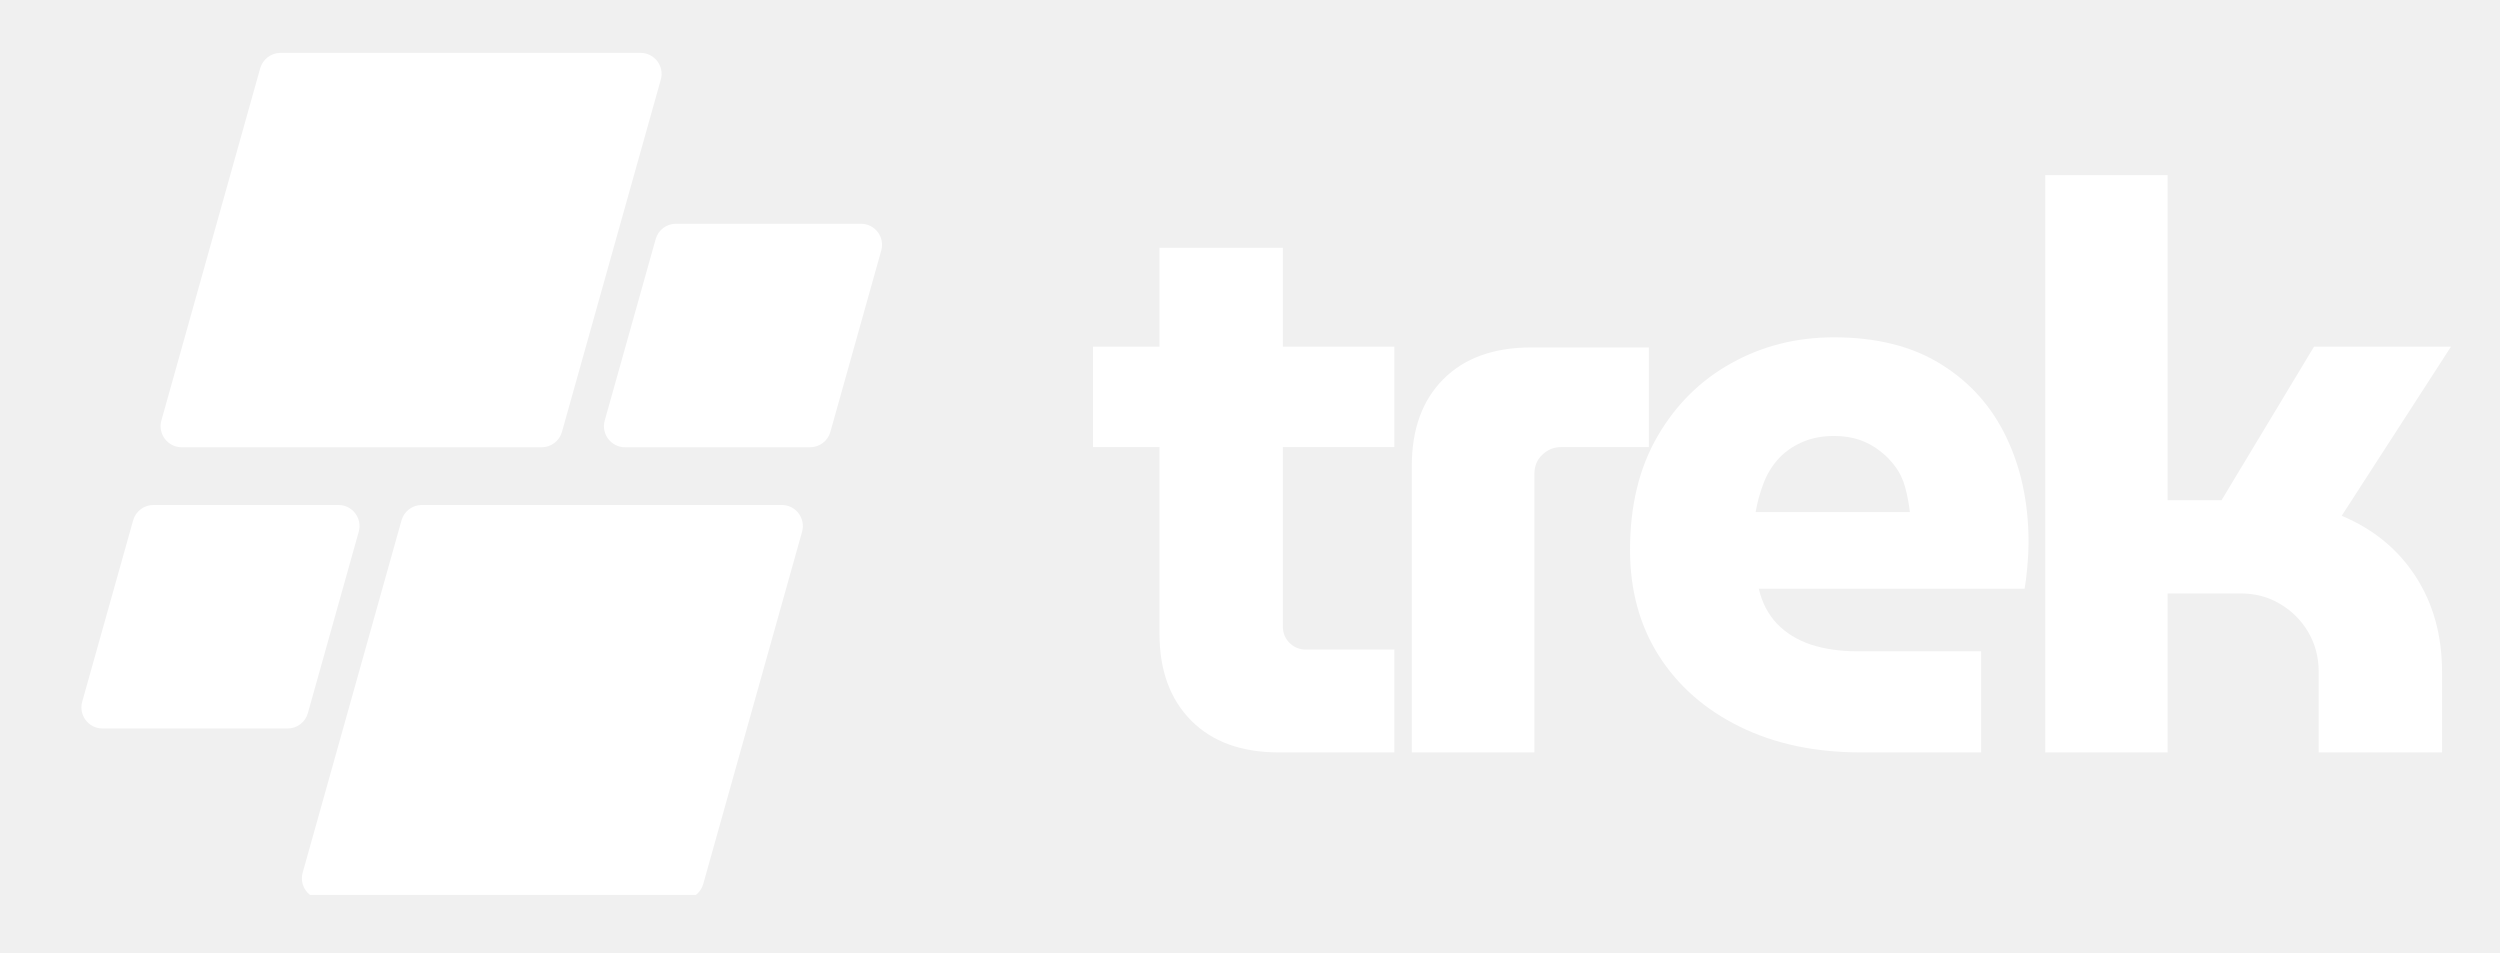
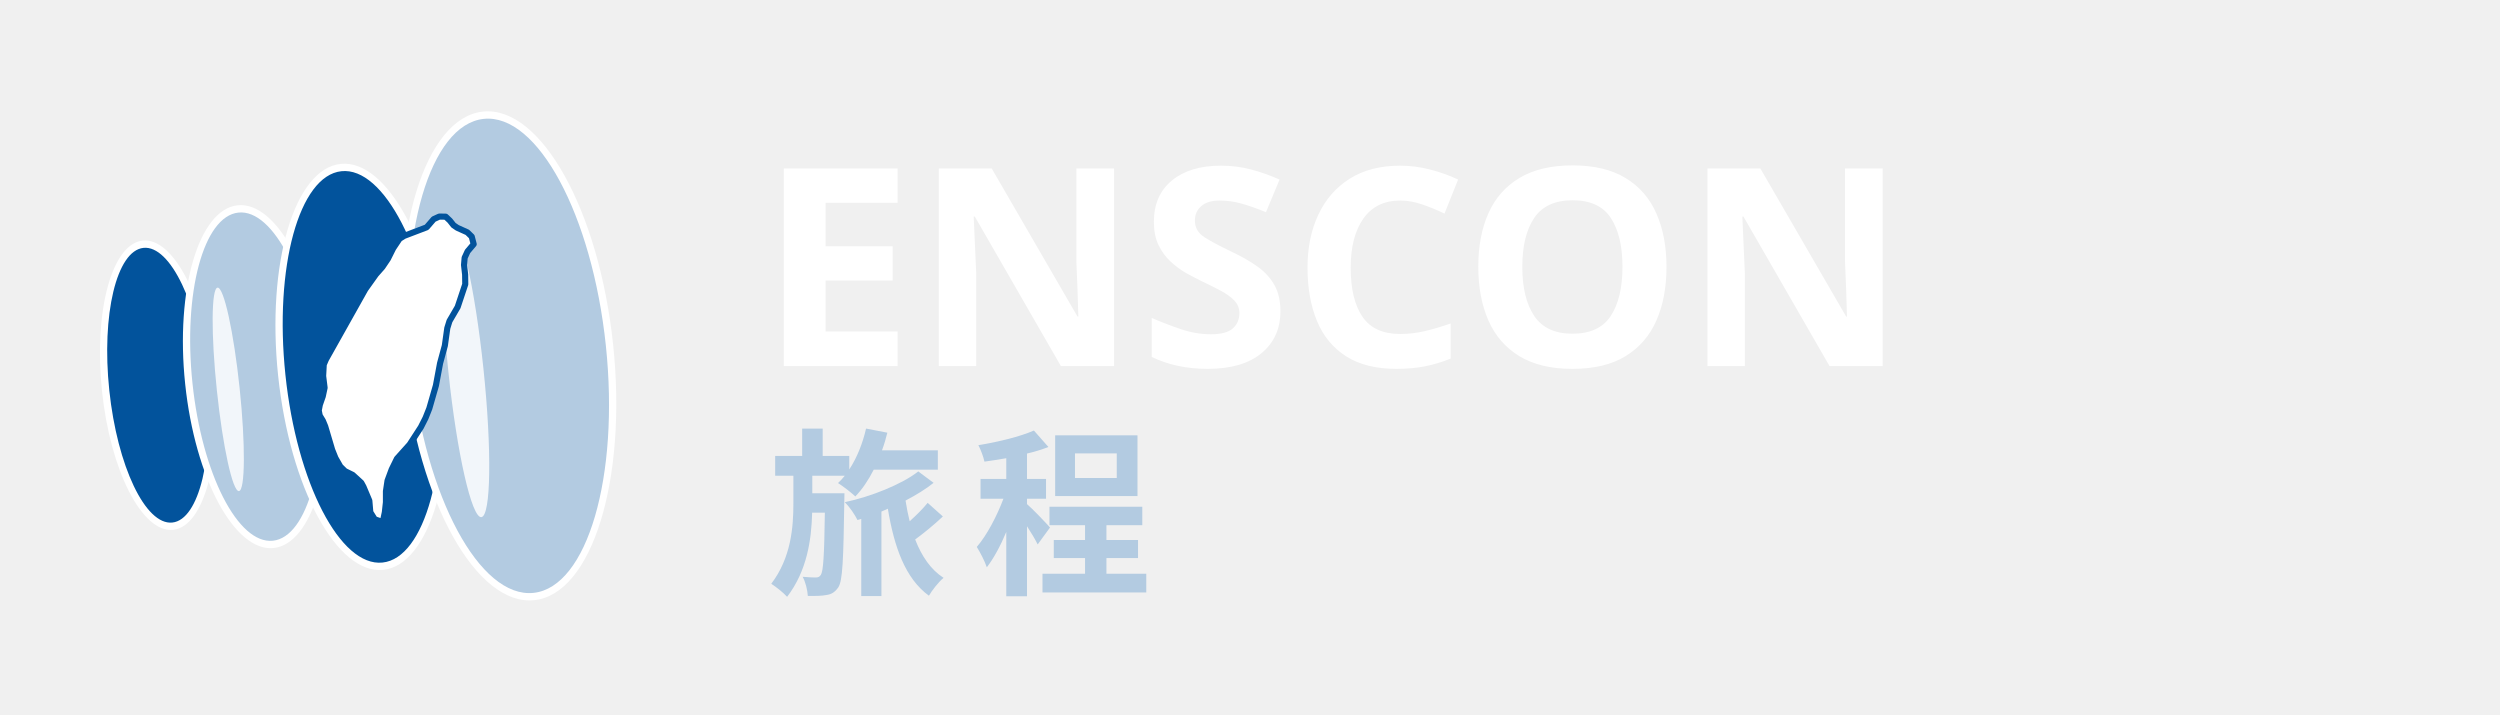
- <svg xmlns="http://www.w3.org/2000/svg" width="210" zoomAndPan="magnify" viewBox="0 0 158 60" height="80" preserveAspectRatio="xMidYMid meet" version="1.0">
-   <defs>
-     <g />
-     <clipPath id="6fc2d66244">
-       <path d="M 68 0.016 L 156 0.016 L 156 59.984 L 68 59.984 Z M 68 0.016 " clip-rule="nonzero" />
-     </clipPath>
-     <clipPath id="8c24476fd5">
-       <rect x="0" width="88" y="0" height="60" />
-     </clipPath>
-     <clipPath id="7dc59fcfd9">
-       <path d="M 5 3.246 L 55.926 3.246 L 55.926 56.465 L 5 56.465 Z M 5 3.246 " clip-rule="nonzero" />
-     </clipPath>
-     <clipPath id="ee56d74713">
-       <path d="M 34.234 28.172 L 11.484 28.172 C 10.602 28.172 9.961 27.328 10.199 26.48 L 16.445 4.219 C 16.609 3.645 17.133 3.246 17.73 3.246 L 40.48 3.246 C 41.363 3.246 42.004 4.09 41.762 4.938 L 35.516 27.199 C 35.355 27.773 34.832 28.172 34.234 28.172 Z M 19.457 44.973 L 22.672 33.512 C 22.91 32.664 22.273 31.82 21.391 31.82 L 9.695 31.82 C 9.098 31.82 8.574 32.219 8.414 32.793 L 5.195 44.254 C 4.957 45.105 5.598 45.945 6.48 45.945 L 18.176 45.945 C 18.773 45.945 19.297 45.551 19.457 44.973 Z M 25.375 32.793 L 19.129 55.055 C 18.891 55.902 19.531 56.746 20.41 56.746 L 43.164 56.746 C 43.762 56.746 44.285 56.348 44.445 55.773 L 50.691 33.512 C 50.93 32.664 50.293 31.82 49.41 31.82 L 26.656 31.82 C 26.062 31.82 25.535 32.219 25.375 32.793 Z M 41.438 15.02 L 38.219 26.48 C 37.98 27.328 38.621 28.172 39.504 28.172 L 51.199 28.172 C 51.793 28.172 52.32 27.773 52.48 27.199 L 55.695 15.738 C 55.934 14.887 55.297 14.047 54.414 14.047 L 42.719 14.047 C 42.121 14.047 41.598 14.441 41.438 15.02 Z M 41.438 15.02 " clip-rule="nonzero" />
-     </clipPath>
-   </defs>
-   <g clip-path="url(#6fc2d66244)">
-     <g transform="matrix(1, 0, 0, 1, 68, -0.000000000000011803)">
-       <g clip-path="url(#8c24476fd5)">
-         <g fill="#ffffff" fill-opacity="1">
-           <g transform="translate(0.529693, 47.45721)">
-             <g>
-               <path d="M 12.297 0 C 9.93 0 8.082 -0.672 6.75 -2.016 C 5.414 -3.367 4.75 -5.195 4.75 -7.5 L 4.75 -31.891 L 12.547 -31.891 L 12.547 -7.953 C 12.547 -7.547 12.688 -7.203 12.969 -6.922 C 13.25 -6.641 13.594 -6.5 14 -6.5 L 19.594 -6.5 L 19.594 0 Z M 0.547 -19.297 L 0.547 -25.641 L 19.594 -25.641 L 19.594 -19.297 Z M 0.547 -19.297 " />
-             </g>
-           </g>
-         </g>
-         <g fill="#ffffff" fill-opacity="1">
-           <g transform="translate(18.5215, 47.45721)">
-             <g>
-               <path d="M 2.703 0 L 2.703 -18.094 C 2.703 -20.426 3.367 -22.258 4.703 -23.594 C 6.035 -24.926 7.883 -25.594 10.25 -25.594 L 17.688 -25.594 L 17.688 -19.297 L 12.141 -19.297 C 11.68 -19.297 11.285 -19.133 10.953 -18.812 C 10.617 -18.5 10.453 -18.094 10.453 -17.594 L 10.453 0 Z M 2.703 0 " />
-             </g>
-           </g>
-         </g>
-         <g fill="#ffffff" fill-opacity="1">
-           <g transform="translate(33.31475, 47.45721)">
-             <g>
-               <path d="M 16.297 0 C 13.398 0 10.848 -0.539 8.641 -1.625 C 6.441 -2.707 4.734 -4.207 3.516 -6.125 C 2.305 -8.039 1.703 -10.266 1.703 -12.797 C 1.703 -15.598 2.285 -18 3.453 -20 C 4.617 -22 6.176 -23.535 8.125 -24.609 C 10.07 -25.691 12.227 -26.234 14.594 -26.234 C 17.289 -26.234 19.547 -25.664 21.359 -24.531 C 23.18 -23.406 24.555 -21.867 25.484 -19.922 C 26.422 -17.973 26.891 -15.75 26.891 -13.25 C 26.891 -12.812 26.863 -12.301 26.812 -11.719 C 26.758 -11.133 26.703 -10.676 26.641 -10.344 L 9.844 -10.344 C 10.039 -9.477 10.422 -8.742 10.984 -8.141 C 11.555 -7.547 12.273 -7.102 13.141 -6.812 C 14.016 -6.531 14.984 -6.391 16.047 -6.391 L 23.891 -6.391 L 23.891 0 Z M 9.641 -15.188 L 19.391 -15.188 C 19.328 -15.727 19.227 -16.25 19.094 -16.75 C 18.957 -17.25 18.75 -17.688 18.469 -18.062 C 18.188 -18.445 17.859 -18.781 17.484 -19.062 C 17.117 -19.352 16.695 -19.582 16.219 -19.75 C 15.738 -19.914 15.195 -20 14.594 -20 C 13.832 -20 13.148 -19.863 12.547 -19.594 C 11.941 -19.32 11.441 -18.961 11.047 -18.516 C 10.648 -18.066 10.344 -17.551 10.125 -16.969 C 9.906 -16.383 9.742 -15.789 9.641 -15.188 Z M 9.641 -15.188 " />
-             </g>
-           </g>
-         </g>
-         <g fill="#ffffff" fill-opacity="1">
-           <g transform="translate(58.35337, 47.45721)">
-             <g>
-               <path d="M 2.906 0 L 2.906 -36.484 L 10.641 -36.484 L 10.641 -15.938 L 14.047 -15.938 L 19.891 -25.641 L 28.547 -25.641 L 21.641 -14.953 C 23.641 -14.117 25.195 -12.844 26.312 -11.125 C 27.426 -9.406 27.984 -7.395 27.984 -5.094 L 27.984 0 L 20.188 0 L 20.188 -5.094 C 20.188 -6.031 19.961 -6.875 19.516 -7.625 C 19.066 -8.375 18.473 -8.961 17.734 -9.391 C 17.004 -9.828 16.176 -10.047 15.25 -10.047 L 10.641 -10.047 L 10.641 0 Z M 2.906 0 " />
-             </g>
-           </g>
-         </g>
+ <svg xmlns="http://www.w3.org/2000/svg" viewBox="0 0 560 160" width="280" height="80">
+   <g transform="translate(6 6) scale(.1445)">
+     <g transform="translate(-317.7 -217.3) scale(1.8944)">
+       <g transform="rotate(-6 275 408)">
+         <ellipse cx="275" cy="408" rx="46" ry="119" fill="#FFFFFF" />
+         <ellipse cx="275" cy="408" rx="40" ry="113" fill="#02539C" />
      </g>
+       <g transform="rotate(-6 355 401)">
+         <ellipse cx="355" cy="401" rx="58" ry="141" fill="#FFFFFF" />
+         <ellipse cx="355" cy="401" rx="52" ry="135" fill="#B3CBE1" />
+         <ellipse cx="331.6" cy="409" rx="9.36" ry="83.7" fill="#F2F6FA" />
+       </g>
+       <g transform="rotate(-6 442 393)">
+         <ellipse cx="442" cy="393" rx="69" ry="167" fill="#FFFFFF" />
+         <ellipse cx="442" cy="393" rx="63" ry="161" fill="#02539C" />
+       </g>
+       <g transform="rotate(-6 562 384)">
+         <ellipse cx="562" cy="384" rx="86" ry="201" fill="#FFFFFF" />
+         <ellipse cx="562" cy="384" rx="80" ry="195" fill="#B3CBE1" />
+         <ellipse cx="526" cy="392" rx="14.4" ry="120.9" fill="#F2F6FA" />
+       </g>
+       <path d="M470.6,468.1L466.3,476.9L462.9,486.1L461.6,494.8L461.6,503.8L460.7,512.0L459.0,520.0L452.4,517.7L448.8,511.9L448.0,502.5L443.2,491.1L441.4,487.8L434.4,481.4L428.1,478.3L423.3,473.6L423.9,473.9L420.3,467.6L417.6,460.9L411.9,441.7L410.0,437.1L407.4,432.8L406.6,428.7L407.5,424.0L409.9,417.1L411.4,410.1L410.2,400.5L410.7,391.1L412.5,386.9L444.7,329.5L453.4,317.3L458.7,311.3L463.2,304.6L467.5,296.0L472.7,288.2L476.5,285.8L494.9,278.8L500.7,272.1L505.3,270.0L510.5,270.1L513.9,273.3L516.9,277.1L520.0,279.2L528.2,282.9L531.8,286.4L533.4,292.6L528.4,298.5L526.0,303.7L525.5,309.6L526.4,317.5L526.5,325.4L520.3,344.0L513.6,355.5L511.8,361.3L509.8,375.6L505.9,390.0L502.5,408.2L497.1,427.0L494.0,434.8L490.2,442.3L481.0,456.5L470.6,468.1Z" fill="#FFFFFF" stroke="#02539C" stroke-width="5" stroke-linejoin="round" />
    </g>
  </g>
-   <g clip-path="url(#7dc59fcfd9)">
-     <g clip-path="url(#ee56d74713)">
-       <path fill="#ffffff" d="M 4.957 3.246 L 4.957 56.465 L 55.926 56.465 L 55.926 3.246 Z M 4.957 3.246 " fill-opacity="1" fill-rule="nonzero" />
-     </g>
-   </g>
+   <text x="170" y="82" font-family="'Space Grotesk','PingFang TC','Noto Sans TC','Microsoft JhengHei',system-ui,sans-serif" font-weight="800" font-size="62" fill="#FFFFFF">ENSCON</text>
+   <text x="172" y="130" font-family="'Space Grotesk','PingFang TC','Noto Sans TC','Microsoft JhengHei',system-ui,sans-serif" font-weight="700" font-size="40" letter-spacing="6" fill="#B3CBE1">旅程</text>
</svg>
